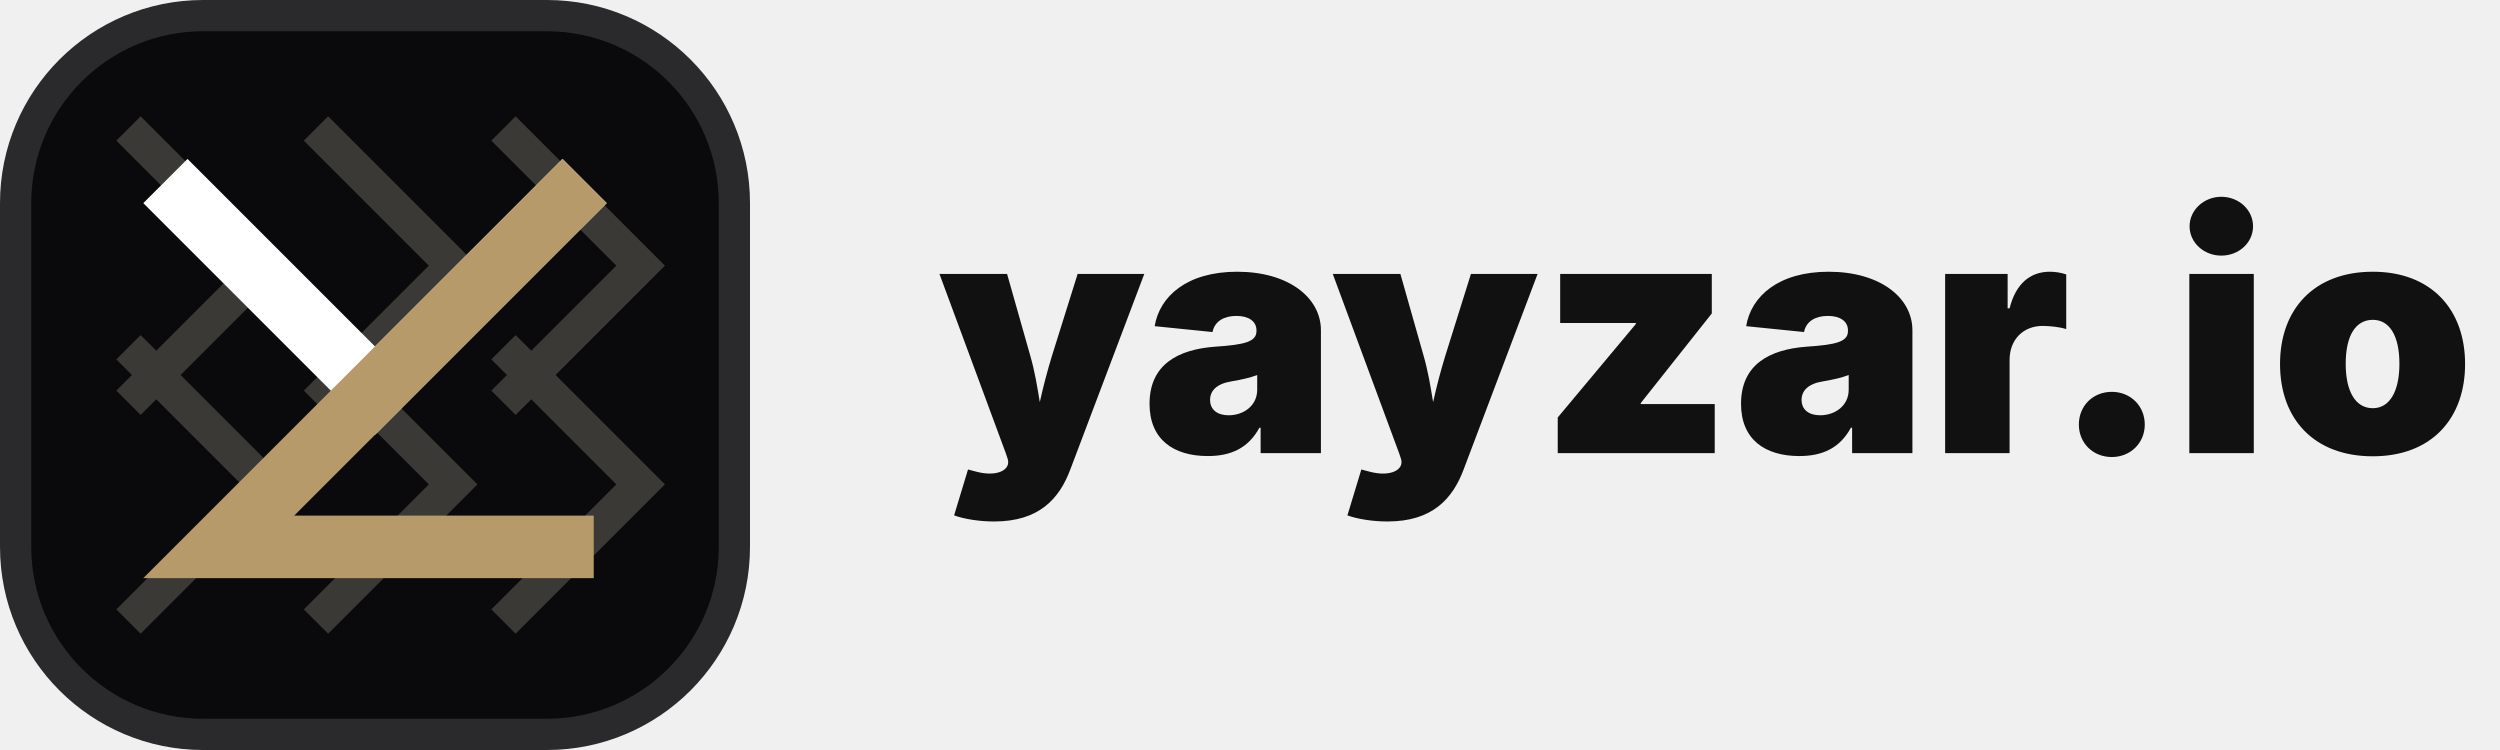
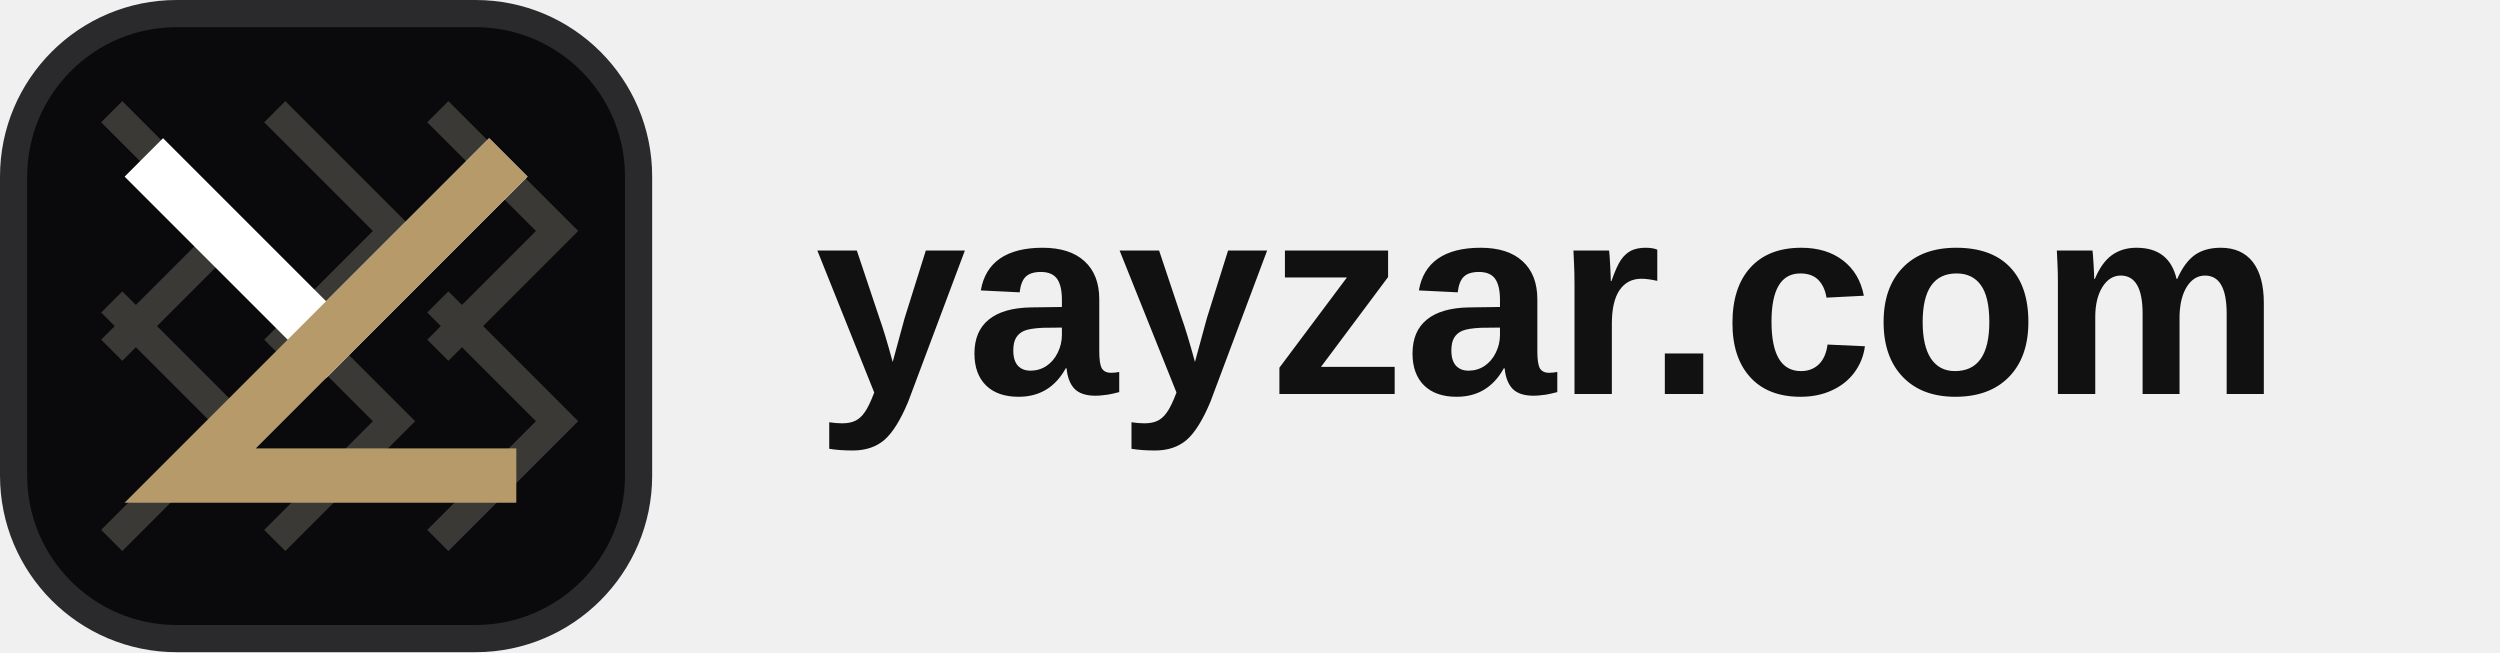
- <svg xmlns="http://www.w3.org/2000/svg" width="160" height="48" viewBox="0 0 160 48" fill="none" role="img" aria-label="yayzar.io">
+ <svg xmlns="http://www.w3.org/2000/svg" width="184" height="48" viewBox="0 0 184 48" fill="none" role="img" aria-label="yayzar.com">
  <rect x="1" y="1" width="46" height="46" rx="12" fill="#0A0A0C" stroke="#2A2A2D" stroke-width="2" />
  <path d="M9 9L17 17L9 25M21 9L29 17L21 25M33 9L41 17L33 25" stroke="#3A3935" stroke-width="2.2" stroke-linecap="square" stroke-linejoin="miter" />
  <path d="M9 23L17 31L9 39M21 23L29 31L21 39M33 23L41 31L33 39" stroke="#3A3935" stroke-width="2.2" stroke-linecap="square" stroke-linejoin="miter" />
  <path d="M12 13L24 25L36 13" stroke="#FFFFFF" stroke-width="4" stroke-linecap="square" stroke-linejoin="miter" />
  <path d="M36 35H14L36 13" stroke="#B69A6A" stroke-width="4" stroke-linecap="square" stroke-linejoin="miter" />
-   <text x="60" y="29" fill="#111111" font-family="Inter, Arial, sans-serif" font-size="21" font-weight="900">yayzar.io</text>
+   <text x="60" y="29" fill="#111111" font-family="-apple-system, BlinkMacSystemFont, Arial, sans-serif" font-size="20" font-weight="700">yayzar.com</text>
</svg>
